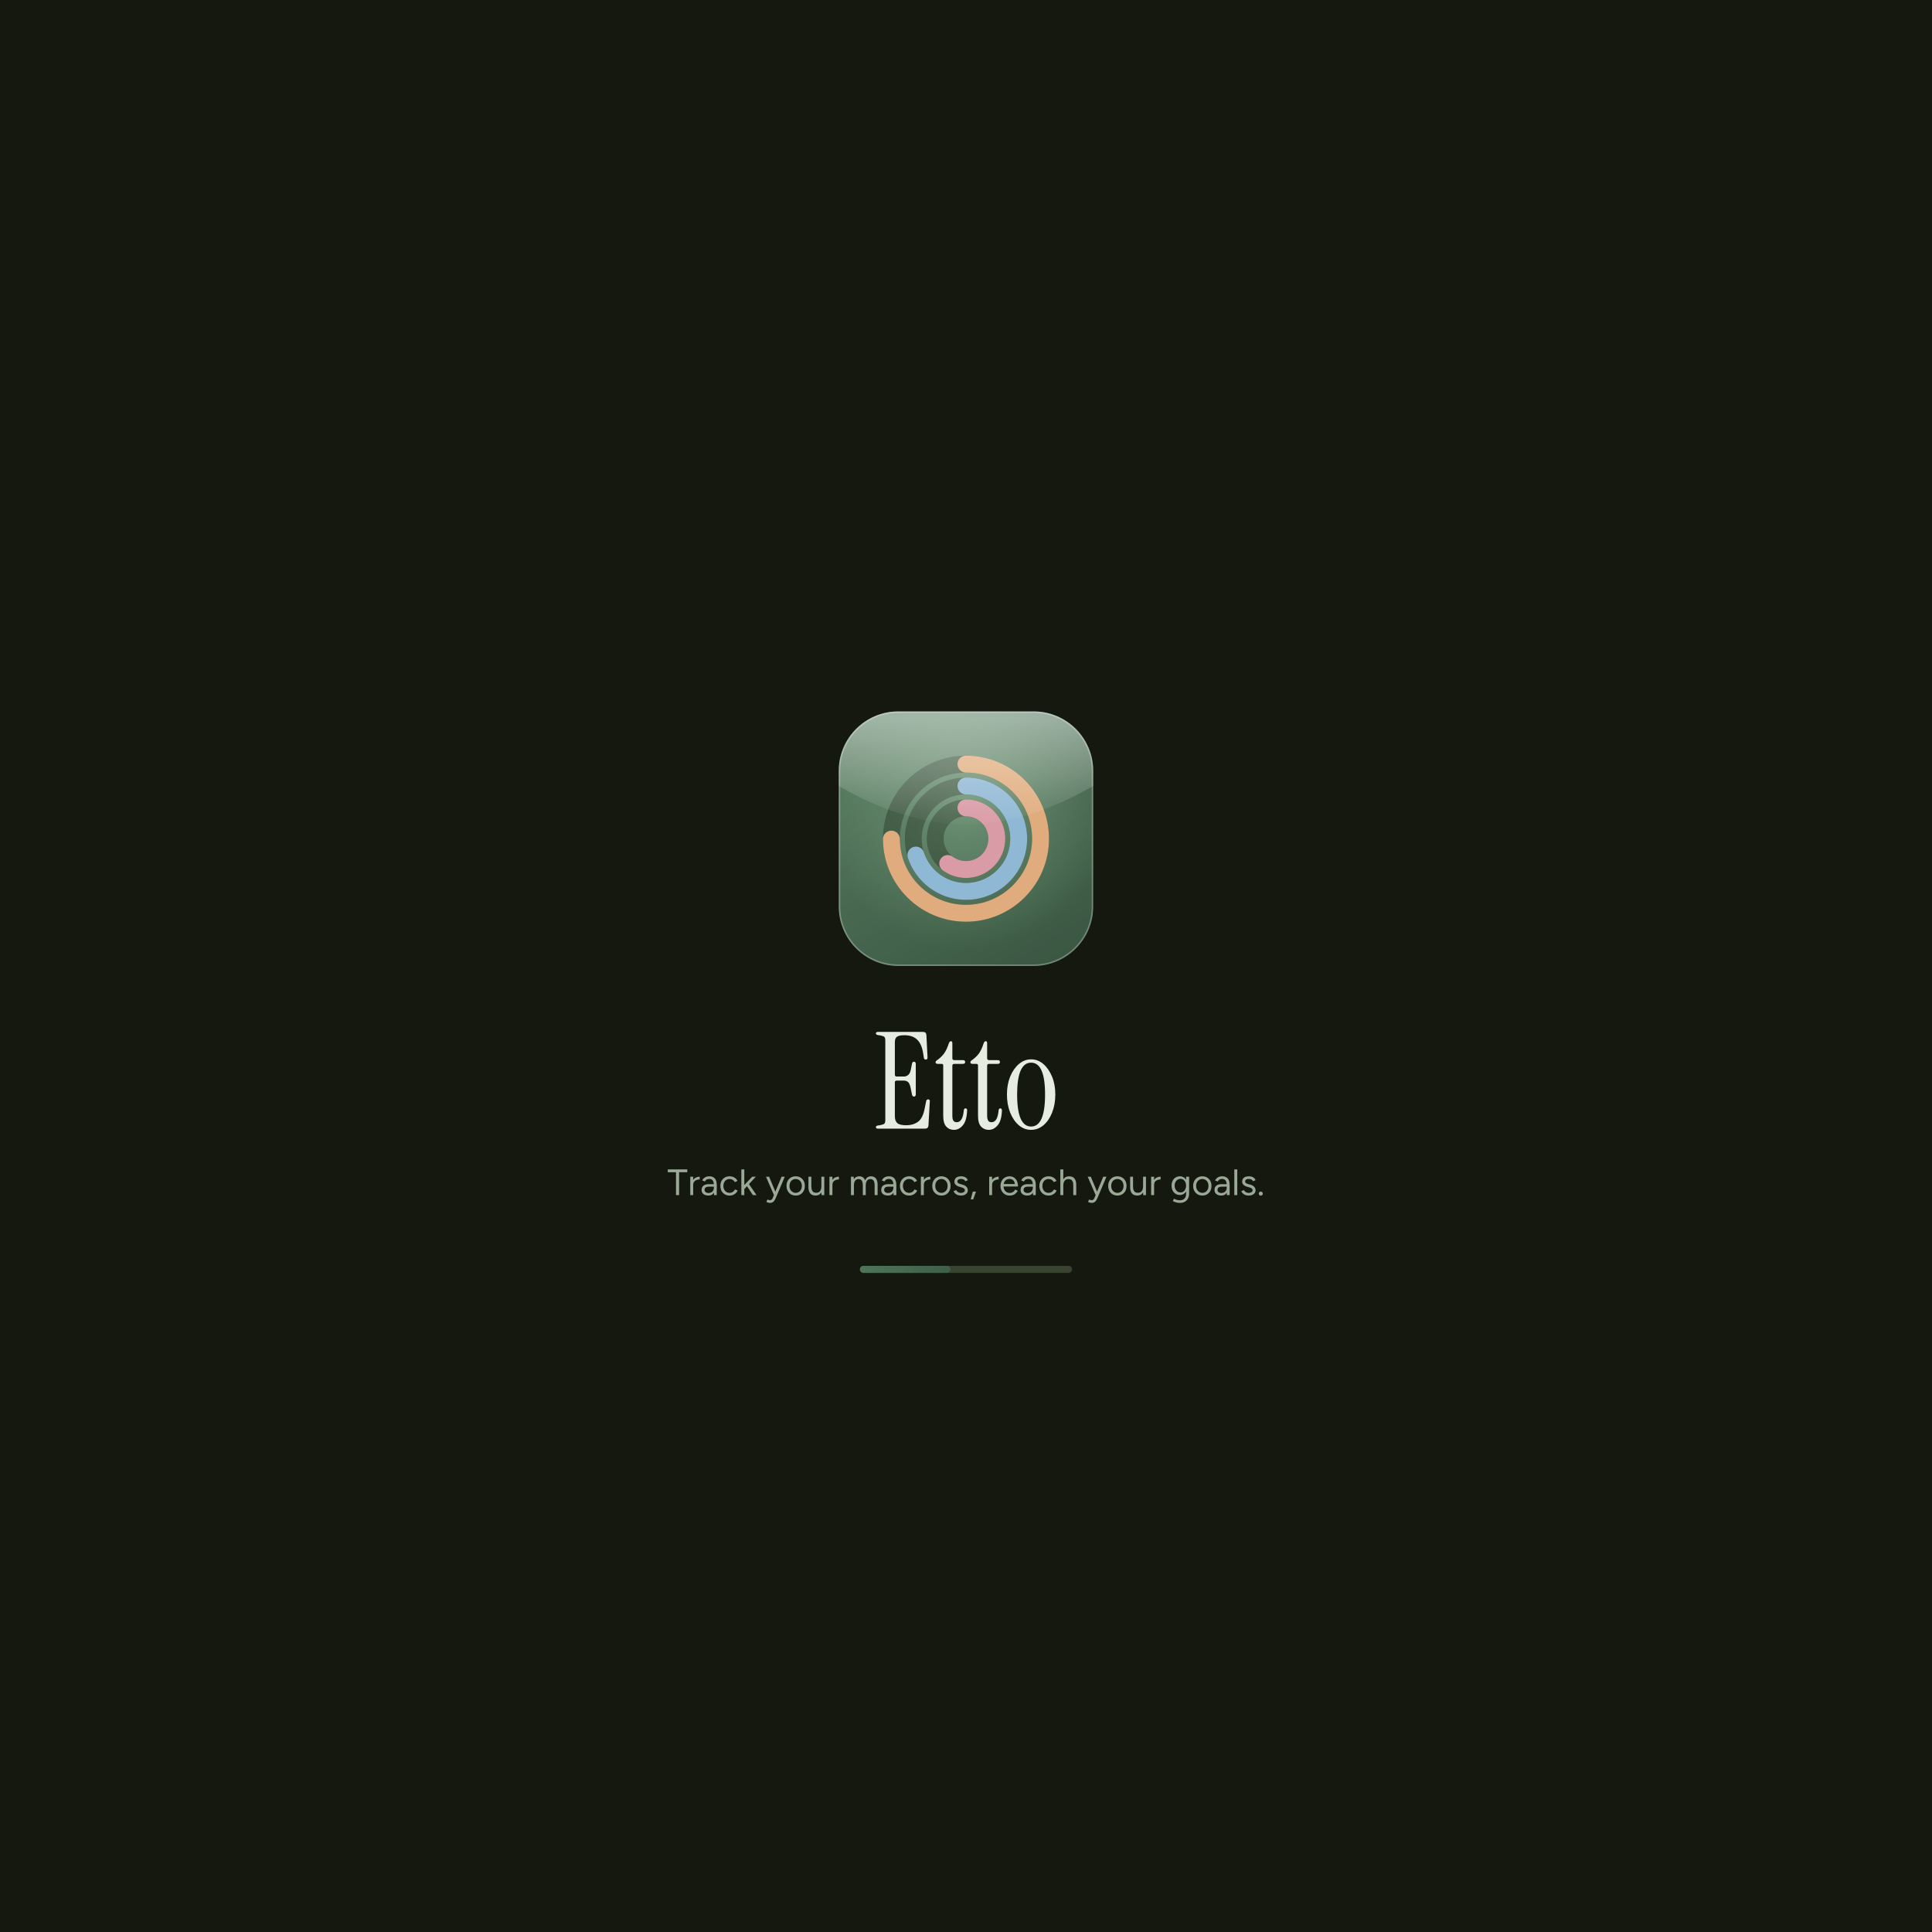
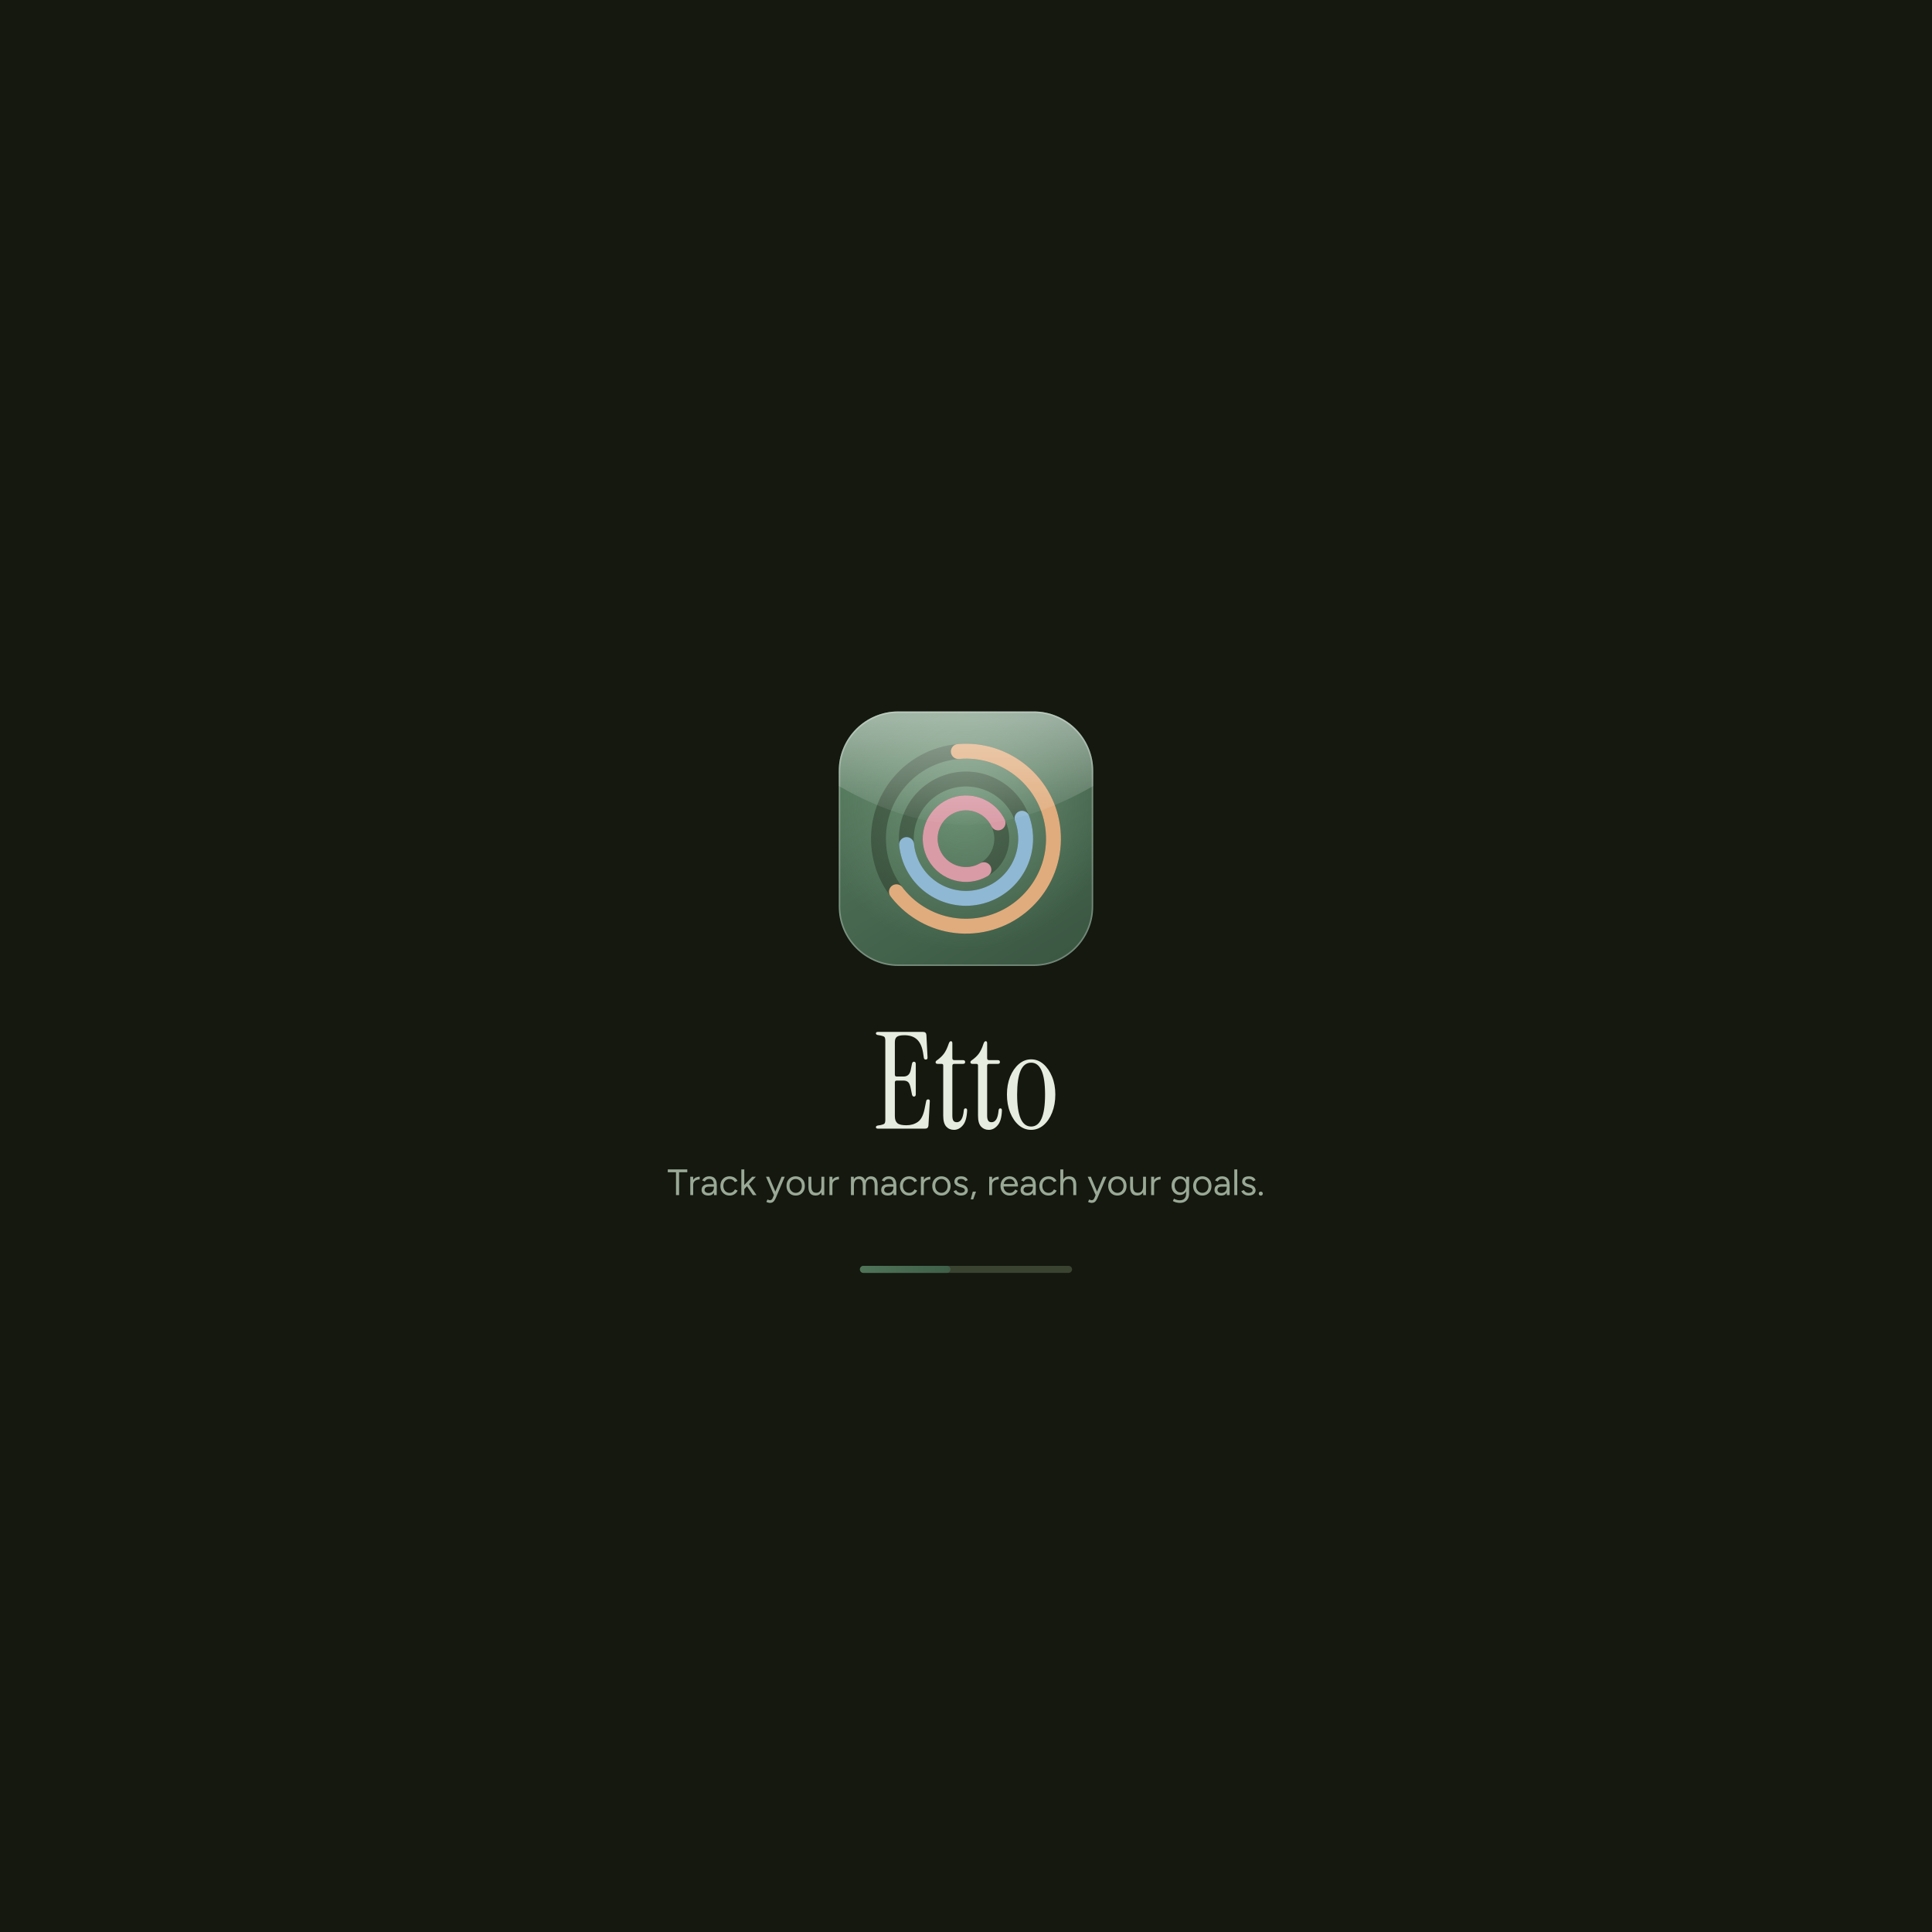
<svg xmlns="http://www.w3.org/2000/svg" width="2732" height="2732" viewBox="0 0 2732 2732" fill="none">
  <defs>
    <linearGradient id="tile" x1="96" y1="0" x2="416" y2="512" gradientUnits="userSpaceOnUse">
      <stop offset="0" stop-color="#5C8466" />
      <stop offset="1" stop-color="#3F5F49" />
    </linearGradient>
    <linearGradient id="specular" x1="256" y1="16" x2="256" y2="240" gradientUnits="userSpaceOnUse">
      <stop offset="0" stop-color="#ffffff" stop-opacity=".42" />
      <stop offset="1" stop-color="#ffffff" stop-opacity="0" />
    </linearGradient>
    <linearGradient id="bar" x1="0" y1="0" x2="1" y2="0">
      <stop offset="0" stop-color="#4F7458" />
      <stop offset="1" stop-color="#3F5F49" />
    </linearGradient>
    <clipPath id="tileClip">
      <rect width="512" height="512" rx="120" />
    </clipPath>
    <radialGradient id="glow" cx="256" cy="180" r="300" gradientUnits="userSpaceOnUse">
      <stop offset="0" stop-color="#8FB896" stop-opacity=".5" />
      <stop offset="1" stop-color="#8FB896" stop-opacity="0" />
    </radialGradient>
  </defs>
  <rect width="2732" height="2732" fill="#14180F" />
  <g transform="translate(1186 1006) scale(0.703)">
    <rect width="512" height="512" rx="120" fill="#14180F" />
    <g clip-path="url(#tileClip)">
      <rect width="512" height="512" fill="url(#tile)" opacity=".9" />
      <rect width="512" height="512" fill="url(#glow)" />
    </g>
-     <g clip-path="url(#tileClip)" transform="rotate(-90 256 256)">
-       <g fill="none" stroke-linecap="round">
-         <circle cx="256" cy="256" r="150" stroke="#14180F" stroke-opacity=".32" stroke-width="34" />
-         <circle cx="256" cy="256" r="150" stroke="#E0AC7D" stroke-width="34" stroke-dasharray="942" stroke-dashoffset="236" />
-         <circle cx="256" cy="256" r="106" stroke="#14180F" stroke-opacity=".32" stroke-width="34" />
-         <circle cx="256" cy="256" r="106" stroke="#8FB8D4" stroke-width="34" stroke-dasharray="666" stroke-dashoffset="200" />
-         <circle cx="256" cy="256" r="62" stroke="#14180F" stroke-opacity=".32" stroke-width="34" />
-         <circle cx="256" cy="256" r="62" stroke="#D99BA6" stroke-width="34" stroke-dasharray="390" stroke-dashoffset="156" />
+     <g clip-path="url(#tileClip)" fill="none" stroke-linecap="round" stroke-width="30">
+       <g transform="rotate(-95 256 256)">
+         <circle cx="256" cy="256" r="176" stroke="#14180F" stroke-opacity=".32" />
+         <circle cx="256" cy="256" r="176" stroke="#E0AC7D" stroke-dasharray="730 376" />
+       </g>
+       <g transform="rotate(-20 256 256)">
+         <circle cx="256" cy="256" r="120" stroke="#14180F" stroke-opacity=".32" />
+         <circle cx="256" cy="256" r="120" stroke="#8FB8D4" stroke-dasharray="407 347" />
+       </g>
+       <g transform="rotate(60 256 256)">
+         <circle cx="256" cy="256" r="72" stroke="#14180F" stroke-opacity=".32" />
+         <circle cx="256" cy="256" r="72" stroke="#D99BA6" stroke-dasharray="344 109" />
      </g>
    </g>
    <g clip-path="url(#tileClip)">
      <path d="M0 0h512v150c-90 52-180 78-256 78S90 202 0 150Z" fill="url(#specular)" />
      <rect x="1.5" y="1.5" width="509" height="509" rx="118.5" fill="none" stroke="#ffffff" stroke-opacity=".28" stroke-width="3" />
    </g>
  </g>
  <path transform="translate(1366 1596)" fill="#E7ECE0" d="M-124.5 0Q-127.4 0 -127.4 -2.1Q-127.4 -3.8 -124.9 -4.4L-120.6 -5.1Q-116.6 -5.9 -115.3 -7.2Q-114.1 -8.6 -114.1 -12.5V-124.3Q-114.1 -128.2 -115.3 -129.6Q-116.6 -130.9 -120.6 -131.7L-124.9 -132.4Q-127.4 -133 -127.4 -134.7Q-127.4 -136.8 -124.5 -136.8H-60.7Q-56.3 -136.8 -56 -132.4L-54.4 -100.9Q-54.1 -97.7 -56.9 -97.7Q-59.2 -97.7 -59.6 -100.1L-60.7 -107.2Q-62.8 -120.1 -69.3 -126.1Q-75.7 -132.1 -87.1 -132.1Q-94.7 -132.1 -97.7 -129.9Q-100.6 -127.7 -100.6 -122.2V-76.4Q-100.6 -73.7 -97.9 -73.7H-88.4Q-80.1 -73.7 -78.2 -82.7L-76.3 -92.2Q-75.5 -95 -73.1 -94.6Q-71 -94.2 -71 -91.4V-48.6Q-71 -45.8 -73.1 -45.4Q-75.5 -45 -76.3 -47.9L-78.2 -57.2Q-79.5 -63.8 -81.9 -65.9Q-84.3 -68 -88.6 -68H-97.9Q-100.6 -68 -100.6 -65.4V-17.7Q-100.6 -10.8 -97.1 -7.8Q-93.6 -4.8 -84.3 -4.8Q-74.8 -4.8 -68 -9.6Q-61.3 -14.4 -58.6 -27.7L-56.3 -39Q-55.8 -41.4 -53.5 -41.4Q-50.8 -41.4 -51.2 -38.2L-53.1 -4.4Q-53.5 0 -57.9 0ZM-17 1.7Q-23.7 1.7 -27.9 -2.9Q-32.2 -7.6 -32.2 -18.2V-89.3Q-32.2 -91.6 -34.5 -91.6H-40Q-43 -91.6 -43 -93.9Q-43 -95.4 -41.3 -96.5Q-35.1 -100.9 -31.3 -105.9Q-27.5 -111 -24.6 -119.7Q-23.3 -123.7 -21.4 -123.7Q-19.3 -123.7 -19.3 -120.7V-99.6Q-19.3 -96.9 -16.6 -96.9H-4.3Q-1.2 -96.9 -1.2 -94.2Q-1.2 -91.6 -4.3 -91.6H-16.6Q-19.3 -91.6 -19.3 -88.9V-18.1Q-19.3 -13.9 -18 -11.5Q-16.6 -9.1 -13 -9.1Q-9 -9.1 -6.5 -13.1Q-3.9 -17.1 -3.1 -26Q-2.8 -28.7 -0.7 -28.7Q1.6 -28.7 1.6 -25.8Q1 -11.2 -4.4 -4.8Q-9.8 1.7 -17 1.7ZM32.2 1.7Q25.6 1.7 21.3 -2.9Q17 -7.6 17 -18.2V-89.3Q17 -91.6 14.7 -91.6H9.2Q6.2 -91.6 6.2 -93.9Q6.2 -95.4 7.9 -96.5Q14.2 -100.9 18 -105.9Q21.8 -111 24.6 -119.7Q25.9 -123.7 27.8 -123.7Q29.9 -123.7 29.9 -120.7V-99.6Q29.9 -96.9 32.6 -96.9H44.9Q48 -96.9 48 -94.2Q48 -91.6 44.9 -91.6H32.6Q29.9 -91.6 29.9 -88.9V-18.1Q29.9 -13.9 31.3 -11.5Q32.6 -9.1 36.2 -9.1Q40.2 -9.1 42.8 -13.1Q45.3 -17.1 46.1 -26Q46.5 -28.7 48.5 -28.7Q50.8 -28.7 50.8 -25.8Q50.3 -11.2 44.8 -4.8Q39.4 1.7 32.2 1.7ZM92.1 1.7Q82.4 1.7 74.7 -4.8Q67 -11.4 62.4 -22.8Q57.9 -34.2 57.9 -48.3Q57.9 -62.3 62.4 -73.5Q67 -84.7 74.8 -91.4Q82.6 -98 92.1 -98Q101.7 -98 109.4 -91.4Q117.1 -84.7 121.7 -73.5Q126.3 -62.3 126.3 -48.3Q126.3 -34.2 121.8 -22.8Q117.3 -11.4 109.5 -4.8Q101.7 1.7 92.1 1.7ZM92.1 -3Q111.8 -3 111.8 -48.3Q111.8 -93.3 92.1 -93.3Q72.3 -93.3 72.3 -48.3Q72.3 -3 92.1 -3Z" />
  <path transform="translate(1366 1690)" fill="#9AA896" d="M-410.1 0V-32.4H-421.7V-36.4H-394.1V-32.4H-405.7V0ZM-389.9 0V-26H-385.8V-21.4Q-384.2 -23.8 -381.7 -25Q-379.2 -26.1 -376.6 -26.1V-22.2Q-378.9 -22.2 -381 -21.4Q-383.1 -20.7 -384.4 -19Q-385.8 -17.2 -385.8 -14.3V0ZM-364.1 0.6Q-368.7 0.6 -371.3 -1.5Q-373.9 -3.6 -373.9 -7.3Q-373.9 -11.3 -371.2 -13.4Q-368.6 -15.5 -363.9 -15.5H-356.6Q-356.9 -19.2 -358.4 -21Q-360 -22.9 -363.1 -22.9Q-365.3 -22.9 -366.8 -22Q-368.3 -21.1 -369.3 -19.3L-373.1 -20.8Q-372.1 -22.6 -370.7 -23.9Q-369.3 -25.2 -367.4 -25.9Q-365.6 -26.6 -363.1 -26.6Q-359.5 -26.6 -357.1 -25.2Q-354.8 -23.8 -353.6 -21Q-352.4 -18.2 -352.4 -14.1L-352.5 0H-356.3L-356.5 -3.5Q-357.7 -1.5 -359.6 -0.4Q-361.5 0.6 -364.1 0.6ZM-363.9 -3Q-361.7 -3 -360 -4Q-358.3 -4.9 -357.4 -6.7Q-356.5 -8.5 -356.5 -11V-12H-362.9Q-366.6 -12 -368.1 -10.8Q-369.7 -9.6 -369.7 -7.4Q-369.7 -5.3 -368.1 -4.2Q-366.6 -3 -363.9 -3ZM-334.2 0.6Q-338.1 0.6 -341 -1.1Q-344 -2.9 -345.7 -5.9Q-347.3 -9 -347.3 -13Q-347.3 -17 -345.7 -20.1Q-344 -23.1 -341.1 -24.9Q-338.1 -26.6 -334.3 -26.6Q-330.6 -26.6 -327.6 -24.9Q-324.7 -23.2 -323.1 -20.1L-326.9 -18.4Q-327.9 -20.4 -329.9 -21.6Q-331.9 -22.8 -334.4 -22.8Q-337 -22.8 -338.9 -21.5Q-340.9 -20.3 -342 -18.1Q-343.1 -15.9 -343.1 -13Q-343.1 -10.1 -342 -7.9Q-340.9 -5.7 -338.9 -4.5Q-336.9 -3.2 -334.3 -3.2Q-331.8 -3.2 -329.8 -4.5Q-327.8 -5.8 -326.7 -8.1L-322.9 -6.4Q-324.5 -3.1 -327.5 -1.3Q-330.4 0.6 -334.2 0.6ZM-317.7 0V-36.4H-313.5V-14.2L-302.4 -26H-297.2L-306.9 -15.6L-296.2 0H-301.3L-309.7 -12.6L-313.5 -8.5V0ZM-277.3 11Q-278.3 11 -279.6 10.6Q-280.9 10.3 -282.3 9.6L-280.8 6.2Q-279.6 6.7 -278.7 6.9Q-277.8 7.2 -277.3 7.2Q-275.9 7.2 -274.9 6.4Q-274 5.7 -273.4 4.3L-271.6 -0.1L-282.8 -26H-278.4L-269.6 -4.9L-260.8 -26H-256.3L-268.8 3.6Q-269.8 5.9 -270.9 7.6Q-271.9 9.2 -273.4 10.1Q-275 11 -277.3 11ZM-240.8 0.6Q-244.6 0.6 -247.5 -1.1Q-250.5 -2.9 -252.1 -5.9Q-253.8 -9 -253.8 -13Q-253.8 -17 -252.2 -20.1Q-250.5 -23.1 -247.6 -24.9Q-244.6 -26.6 -240.9 -26.6Q-237.1 -26.6 -234.1 -24.9Q-231.2 -23.1 -229.5 -20.1Q-227.9 -17 -227.9 -13Q-227.9 -9 -229.5 -5.9Q-231.2 -2.9 -234.1 -1.1Q-237 0.6 -240.8 0.6ZM-240.8 -3.2Q-238.2 -3.2 -236.3 -4.5Q-234.3 -5.7 -233.2 -7.9Q-232.1 -10.1 -232.1 -13Q-232.1 -15.9 -233.2 -18.1Q-234.3 -20.3 -236.3 -21.5Q-238.3 -22.8 -240.9 -22.8Q-243.4 -22.8 -245.4 -21.5Q-247.4 -20.3 -248.5 -18.1Q-249.6 -15.9 -249.6 -13Q-249.6 -10.1 -248.5 -7.9Q-247.3 -5.7 -245.3 -4.5Q-243.3 -3.2 -240.8 -3.2ZM-212.7 0.6Q-215.7 0.6 -218 -0.6Q-220.3 -1.8 -221.5 -4.5Q-222.8 -7.2 -222.8 -11.4V-26H-218.7V-12.7Q-218.7 -8.8 -217.7 -6.8Q-216.8 -4.8 -215.3 -4Q-213.7 -3.3 -211.7 -3.3Q-208.3 -3.3 -206.4 -5.7Q-204.5 -8.1 -204.5 -12.6V-26H-200.4V0H-204.3L-204.5 -3.9Q-205.8 -1.7 -207.8 -0.6Q-209.9 0.6 -212.7 0.6ZM-193.1 0V-26H-188.9V-21.4Q-187.4 -23.8 -184.9 -25Q-182.4 -26.1 -179.7 -26.1V-22.2Q-182.1 -22.2 -184.2 -21.4Q-186.3 -20.7 -187.6 -19Q-188.9 -17.2 -188.9 -14.3V0ZM-162.7 0V-26H-158.8L-158.6 -22.4Q-157.4 -24.4 -155.5 -25.5Q-153.6 -26.6 -151.1 -26.6Q-148 -26.6 -145.8 -25.2Q-143.6 -23.7 -142.6 -20.7Q-141.5 -23.6 -139.4 -25.1Q-137.3 -26.6 -134.4 -26.6Q-130 -26.6 -127.5 -23.7Q-125 -20.8 -125 -14.9V0H-129.2V-13.3Q-129.2 -17.2 -130 -19.2Q-130.8 -21.2 -132.2 -22Q-133.5 -22.7 -135.3 -22.7Q-138.4 -22.7 -140.1 -20.3Q-141.8 -17.9 -141.8 -13.4V0H-145.9V-13.3Q-145.9 -17.2 -146.7 -19.2Q-147.6 -21.2 -148.9 -22Q-150.3 -22.7 -152.1 -22.7Q-155.1 -22.7 -156.8 -20.3Q-158.5 -17.9 -158.5 -13.4V0ZM-110.2 0.6Q-114.8 0.6 -117.4 -1.5Q-119.9 -3.6 -119.9 -7.3Q-119.9 -11.3 -117.3 -13.4Q-114.7 -15.5 -110 -15.5H-102.7Q-103 -19.2 -104.5 -21Q-106.1 -22.9 -109.2 -22.9Q-111.4 -22.9 -112.9 -22Q-114.4 -21.1 -115.4 -19.3L-119.1 -20.8Q-118.1 -22.6 -116.8 -23.9Q-115.4 -25.2 -113.5 -25.9Q-111.6 -26.6 -109.2 -26.6Q-105.6 -26.6 -103.2 -25.2Q-100.8 -23.8 -99.7 -21Q-98.5 -18.2 -98.5 -14.1L-98.5 0H-102.4L-102.6 -3.5Q-103.7 -1.5 -105.7 -0.4Q-107.6 0.6 -110.2 0.6ZM-110 -3Q-107.8 -3 -106.1 -4Q-104.4 -4.9 -103.5 -6.7Q-102.6 -8.5 -102.6 -11V-12H-109Q-112.7 -12 -114.2 -10.8Q-115.7 -9.6 -115.7 -7.4Q-115.7 -5.3 -114.2 -4.2Q-112.7 -3 -110 -3ZM-80.3 0.6Q-84.2 0.6 -87.1 -1.1Q-90.1 -2.9 -91.7 -5.9Q-93.4 -9 -93.4 -13Q-93.4 -17 -91.8 -20.1Q-90.1 -23.1 -87.2 -24.9Q-84.2 -26.6 -80.4 -26.6Q-76.7 -26.6 -73.7 -24.9Q-70.8 -23.2 -69.2 -20.1L-73 -18.4Q-74 -20.4 -76 -21.6Q-78 -22.8 -80.5 -22.8Q-83.1 -22.8 -85 -21.5Q-87 -20.3 -88.1 -18.1Q-89.2 -15.9 -89.2 -13Q-89.2 -10.1 -88.1 -7.9Q-87 -5.7 -85 -4.5Q-83 -3.2 -80.4 -3.2Q-77.9 -3.2 -75.9 -4.5Q-73.8 -5.8 -72.8 -8.1L-69 -6.4Q-70.6 -3.1 -73.5 -1.3Q-76.5 0.6 -80.3 0.6ZM-63.8 0V-26H-59.6V-21.4Q-58.1 -23.8 -55.6 -25Q-53.1 -26.1 -50.4 -26.1V-22.2Q-52.7 -22.2 -54.8 -21.4Q-56.9 -20.7 -58.3 -19Q-59.6 -17.2 -59.6 -14.3V0ZM-34.7 0.6Q-38.5 0.6 -41.4 -1.1Q-44.4 -2.9 -46.1 -5.9Q-47.7 -9 -47.7 -13Q-47.7 -17 -46.1 -20.1Q-44.4 -23.1 -41.5 -24.9Q-38.6 -26.6 -34.8 -26.6Q-31 -26.6 -28 -24.9Q-25.1 -23.1 -23.5 -20.1Q-21.8 -17 -21.8 -13Q-21.8 -9 -23.5 -5.9Q-25.1 -2.9 -28 -1.1Q-30.9 0.6 -34.7 0.6ZM-34.7 -3.2Q-32.1 -3.2 -30.2 -4.5Q-28.3 -5.7 -27.1 -7.9Q-26 -10.1 -26 -13Q-26 -15.9 -27.1 -18.1Q-28.3 -20.3 -30.2 -21.5Q-32.2 -22.8 -34.8 -22.8Q-37.4 -22.8 -39.3 -21.5Q-41.3 -20.3 -42.4 -18.1Q-43.5 -15.9 -43.5 -13Q-43.5 -10.1 -42.4 -7.9Q-41.2 -5.7 -39.3 -4.5Q-37.3 -3.2 -34.7 -3.2ZM-7 0.6Q-9.8 0.6 -11.9 -0.2Q-14.1 -1.1 -15.5 -2.5Q-16.9 -3.9 -17.6 -5.6L-13.9 -7.1Q-13 -5.3 -11.3 -4.2Q-9.5 -3.1 -7.4 -3.1Q-4.9 -3.1 -3.3 -4.1Q-1.6 -5.1 -1.6 -6.8Q-1.6 -8.4 -2.8 -9.4Q-4.1 -10.4 -6.4 -11L-8.9 -11.7Q-12.5 -12.6 -14.4 -14.5Q-16.4 -16.4 -16.4 -18.8Q-16.4 -22.5 -14 -24.6Q-11.6 -26.6 -6.8 -26.6Q-4.5 -26.6 -2.6 -26Q-0.7 -25.3 0.6 -24.1Q1.9 -22.8 2.6 -21.2L-1 -19.6Q-1.7 -21.3 -3.3 -22.1Q-4.9 -22.9 -7.1 -22.9Q-9.5 -22.9 -10.9 -21.9Q-12.2 -20.9 -12.2 -19Q-12.2 -18 -11.1 -17.1Q-10 -16.2 -7.8 -15.6L-5.2 -14.9Q-2.7 -14.3 -0.9 -13.1Q0.8 -11.9 1.7 -10.3Q2.6 -8.7 2.6 -7Q2.6 -4.6 1.3 -2.9Q0.1 -1.2 -2.1 -0.3Q-4.2 0.6 -7 0.6ZM6.7 6 9.6 -5H14.2L10.2 6ZM32.8 0V-26H36.9V-21.4Q38.5 -23.8 41 -25Q43.5 -26.1 46.2 -26.1V-22.2Q43.8 -22.2 41.7 -21.4Q39.6 -20.7 38.3 -19Q36.9 -17.2 36.9 -14.3V0ZM61.7 0.6Q58 0.6 55.1 -1.1Q52.2 -2.9 50.5 -5.9Q48.8 -9 48.8 -13Q48.8 -17 50.5 -20.1Q52.1 -23.1 55 -24.9Q57.9 -26.6 61.7 -26.6Q65.3 -26.6 67.9 -24.8Q70.6 -23 72.1 -19.8Q73.5 -16.6 73.5 -12.2H53.1Q53.3 -7.9 55.8 -5.5Q58.2 -3.1 61.9 -3.1Q64.7 -3.1 66.6 -4.5Q68.5 -5.8 69.6 -7.9L73.2 -6.1Q72.1 -4.1 70.5 -2.6Q68.9 -1 66.7 -0.2Q64.5 0.6 61.7 0.6ZM53.4 -15.7H69Q68.9 -18 67.9 -19.6Q66.9 -21.2 65.2 -22.1Q63.6 -22.9 61.6 -22.9Q59.6 -22.9 57.8 -22.1Q56 -21.2 54.8 -19.6Q53.6 -17.9 53.4 -15.7ZM87 0.6Q82.4 0.6 79.8 -1.5Q77.2 -3.6 77.2 -7.3Q77.2 -11.3 79.9 -13.4Q82.5 -15.5 87.2 -15.5H94.5Q94.2 -19.2 92.7 -21Q91.1 -22.9 88 -22.9Q85.8 -22.9 84.3 -22Q82.8 -21.1 81.8 -19.3L78 -20.8Q79 -22.6 80.4 -23.9Q81.8 -25.2 83.7 -25.9Q85.5 -26.6 88 -26.6Q91.6 -26.6 94 -25.2Q96.3 -23.8 97.5 -21Q98.7 -18.2 98.7 -14.1L98.6 0H94.8L94.6 -3.5Q93.4 -1.5 91.5 -0.4Q89.6 0.6 87 0.6ZM87.2 -3Q89.4 -3 91.1 -4Q92.8 -4.9 93.7 -6.7Q94.6 -8.5 94.6 -11V-12H88.2Q84.5 -12 83 -10.8Q81.4 -9.6 81.4 -7.4Q81.4 -5.3 83 -4.2Q84.5 -3 87.2 -3ZM116.9 0.6Q113 0.6 110.1 -1.1Q107.1 -2.9 105.4 -5.9Q103.8 -9 103.8 -13Q103.8 -17 105.4 -20.1Q107.1 -23.1 110 -24.9Q113 -26.6 116.8 -26.6Q120.5 -26.6 123.5 -24.9Q126.4 -23.2 128 -20.1L124.2 -18.4Q123.2 -20.4 121.2 -21.6Q119.2 -22.8 116.7 -22.8Q114.1 -22.8 112.2 -21.5Q110.2 -20.3 109.1 -18.1Q108 -15.9 108 -13Q108 -10.1 109.1 -7.9Q110.2 -5.7 112.2 -4.5Q114.2 -3.2 116.8 -3.2Q119.3 -3.2 121.3 -4.5Q123.3 -5.8 124.4 -8.1L128.2 -6.4Q126.6 -3.1 123.6 -1.3Q120.7 0.6 116.9 0.6ZM133.4 0V-36.4H137.6V-22.2Q138.9 -24.3 141 -25.5Q143 -26.6 145.8 -26.6Q148.8 -26.6 151.1 -25.4Q153.3 -24.2 154.6 -21.5Q155.9 -18.9 155.9 -14.6V0H151.7V-13.3Q151.7 -17.2 150.8 -19.2Q149.9 -21.2 148.3 -22Q146.8 -22.7 144.8 -22.7Q141.4 -22.7 139.5 -20.3Q137.6 -17.9 137.6 -13.4V0ZM177.6 11Q176.6 11 175.3 10.6Q174 10.3 172.6 9.6L174.1 6.2Q175.3 6.7 176.2 6.9Q177.1 7.2 177.6 7.2Q179 7.2 180 6.4Q180.9 5.7 181.5 4.3L183.3 -0.1L172.1 -26H176.5L185.3 -4.9L194.1 -26H198.6L186.1 3.6Q185.1 5.9 184 7.6Q183 9.2 181.5 10.1Q179.9 11 177.6 11ZM214.1 0.6Q210.3 0.6 207.4 -1.1Q204.4 -2.9 202.8 -5.9Q201.1 -9 201.1 -13Q201.1 -17 202.7 -20.1Q204.4 -23.1 207.3 -24.9Q210.3 -26.6 214 -26.6Q217.8 -26.6 220.8 -24.9Q223.7 -23.1 225.4 -20.1Q227 -17 227 -13Q227 -9 225.4 -5.9Q223.7 -2.9 220.8 -1.1Q217.9 0.6 214.1 0.6ZM214.1 -3.2Q216.7 -3.2 218.6 -4.5Q220.6 -5.7 221.7 -7.9Q222.8 -10.1 222.8 -13Q222.8 -15.9 221.7 -18.1Q220.6 -20.3 218.6 -21.5Q216.6 -22.8 214 -22.8Q211.5 -22.8 209.5 -21.5Q207.5 -20.3 206.4 -18.1Q205.3 -15.9 205.3 -13Q205.3 -10.1 206.4 -7.9Q207.6 -5.7 209.6 -4.5Q211.6 -3.2 214.1 -3.2ZM242.2 0.6Q239.2 0.6 236.9 -0.6Q234.6 -1.8 233.4 -4.5Q232.1 -7.2 232.1 -11.4V-26H236.2V-12.7Q236.2 -8.8 237.1 -6.8Q238 -4.8 239.6 -4Q241.2 -3.3 243.2 -3.3Q246.6 -3.3 248.5 -5.7Q250.4 -8.1 250.4 -12.6V-26H254.5V0H250.6L250.4 -3.9Q249.1 -1.7 247.1 -0.6Q245 0.6 242.2 0.6ZM261.8 0V-26H266V-21.4Q267.5 -23.8 270 -25Q272.5 -26.1 275.2 -26.1V-22.2Q272.8 -22.2 270.7 -21.4Q268.6 -20.7 267.3 -19Q266 -17.2 266 -14.3V0ZM302.6 11Q300.1 11 298.1 10.5Q296 10.1 294.6 9.4Q293.2 8.8 292.5 8.4L294.1 5Q294.8 5.4 296 6Q297.3 6.5 298.9 6.9Q300.6 7.3 302.6 7.3Q305.1 7.3 307.1 6.3Q309 5.3 310.2 3.1Q311.3 0.9 311.3 -2.4V-5.2Q309.9 -2.9 307.6 -1.5Q305.3 -0.2 302.4 -0.2Q299 -0.2 296.3 -1.9Q293.7 -3.5 292.2 -6.5Q290.7 -9.5 290.7 -13.4Q290.7 -17.3 292.2 -20.3Q293.7 -23.3 296.3 -24.9Q299 -26.6 302.4 -26.6Q305.3 -26.6 307.6 -25.3Q309.9 -24 311.3 -21.6V-26H315.5V-2.5Q315.5 2 313.8 5Q312.1 8 309.2 9.5Q306.3 11 302.6 11ZM303.4 -3.8Q305.7 -3.8 307.5 -5Q309.3 -6.3 310.2 -8.5Q311.2 -10.6 311.2 -13.4Q311.2 -16.2 310.2 -18.4Q309.2 -20.5 307.5 -21.7Q305.7 -23 303.4 -23Q300.9 -23 299 -21.7Q297.2 -20.5 296.1 -18.4Q295 -16.2 295 -13.4Q295 -10.6 296.1 -8.5Q297.2 -6.3 299.1 -5Q301 -3.8 303.4 -3.8ZM334.2 0.6Q330.4 0.6 327.5 -1.1Q324.6 -2.9 322.9 -5.9Q321.2 -9 321.2 -13Q321.2 -17 322.9 -20.1Q324.5 -23.1 327.4 -24.9Q330.4 -26.6 334.1 -26.6Q338 -26.6 340.9 -24.9Q343.8 -23.1 345.5 -20.1Q347.1 -17 347.1 -13Q347.1 -9 345.5 -5.9Q343.8 -2.9 340.9 -1.1Q338 0.6 334.2 0.6ZM334.2 -3.2Q336.8 -3.2 338.7 -4.5Q340.7 -5.7 341.8 -7.9Q342.9 -10.1 342.9 -13Q342.9 -15.9 341.8 -18.1Q340.7 -20.3 338.7 -21.5Q336.7 -22.8 334.1 -22.8Q331.6 -22.8 329.6 -21.5Q327.7 -20.3 326.5 -18.1Q325.4 -15.9 325.4 -13Q325.4 -10.1 326.6 -7.9Q327.7 -5.7 329.7 -4.5Q331.7 -3.2 334.2 -3.2ZM361.1 0.6Q356.5 0.6 354 -1.5Q351.4 -3.6 351.4 -7.3Q351.4 -11.3 354 -13.4Q356.6 -15.5 361.4 -15.5H368.6Q368.4 -19.2 366.8 -21Q365.2 -22.9 362.1 -22.9Q359.9 -22.9 358.4 -22Q356.9 -21.1 355.9 -19.3L352.2 -20.8Q353.2 -22.6 354.6 -23.9Q356 -25.2 357.8 -25.9Q359.7 -26.6 362.1 -26.6Q365.7 -26.6 368.1 -25.2Q370.5 -23.8 371.7 -21Q372.8 -18.2 372.8 -14.1L372.8 0H368.9L368.7 -3.5Q367.6 -1.5 365.7 -0.4Q363.7 0.6 361.1 0.6ZM361.3 -3Q363.6 -3 365.2 -4Q366.9 -4.9 367.8 -6.7Q368.7 -8.5 368.7 -11V-12H362.3Q358.7 -12 357.1 -10.8Q355.6 -9.6 355.6 -7.4Q355.6 -5.3 357.1 -4.2Q358.6 -3 361.3 -3ZM379.4 0V-36.4H383.6V0ZM399.9 0.6Q397.1 0.6 395 -0.2Q392.8 -1.1 391.4 -2.5Q390 -3.9 389.3 -5.6L393 -7.1Q393.9 -5.3 395.6 -4.2Q397.4 -3.1 399.5 -3.1Q402 -3.1 403.6 -4.1Q405.3 -5.1 405.3 -6.8Q405.3 -8.4 404.1 -9.4Q402.8 -10.4 400.5 -11L398 -11.7Q394.4 -12.6 392.5 -14.5Q390.5 -16.4 390.5 -18.8Q390.5 -22.5 392.9 -24.6Q395.3 -26.6 400.1 -26.6Q402.4 -26.6 404.3 -26Q406.2 -25.3 407.5 -24.1Q408.8 -22.8 409.5 -21.2L405.9 -19.6Q405.2 -21.3 403.6 -22.1Q402 -22.9 399.8 -22.9Q397.4 -22.9 396 -21.9Q394.7 -20.9 394.7 -19Q394.7 -18 395.8 -17.1Q396.9 -16.2 399.1 -15.6L401.7 -14.9Q404.2 -14.3 406 -13.1Q407.7 -11.9 408.6 -10.3Q409.5 -8.7 409.5 -7Q409.5 -4.6 408.2 -2.9Q407 -1.2 404.8 -0.3Q402.7 0.6 399.9 0.6ZM416.8 0.7Q415.7 0.7 414.8 -0.1Q414 -1 414 -2.1Q414 -3.3 414.8 -4.2Q415.7 -5 416.8 -5Q418 -5 418.9 -4.2Q419.7 -3.3 419.7 -2.1Q419.7 -1 418.9 -0.1Q418 0.7 416.8 0.7Z" />
  <rect x="1216" y="1790" width="300" height="10" rx="5" fill="#3A4230" />
  <rect x="1216" y="1790" width="128" height="10" rx="5" fill="url(#bar)" />
</svg>
